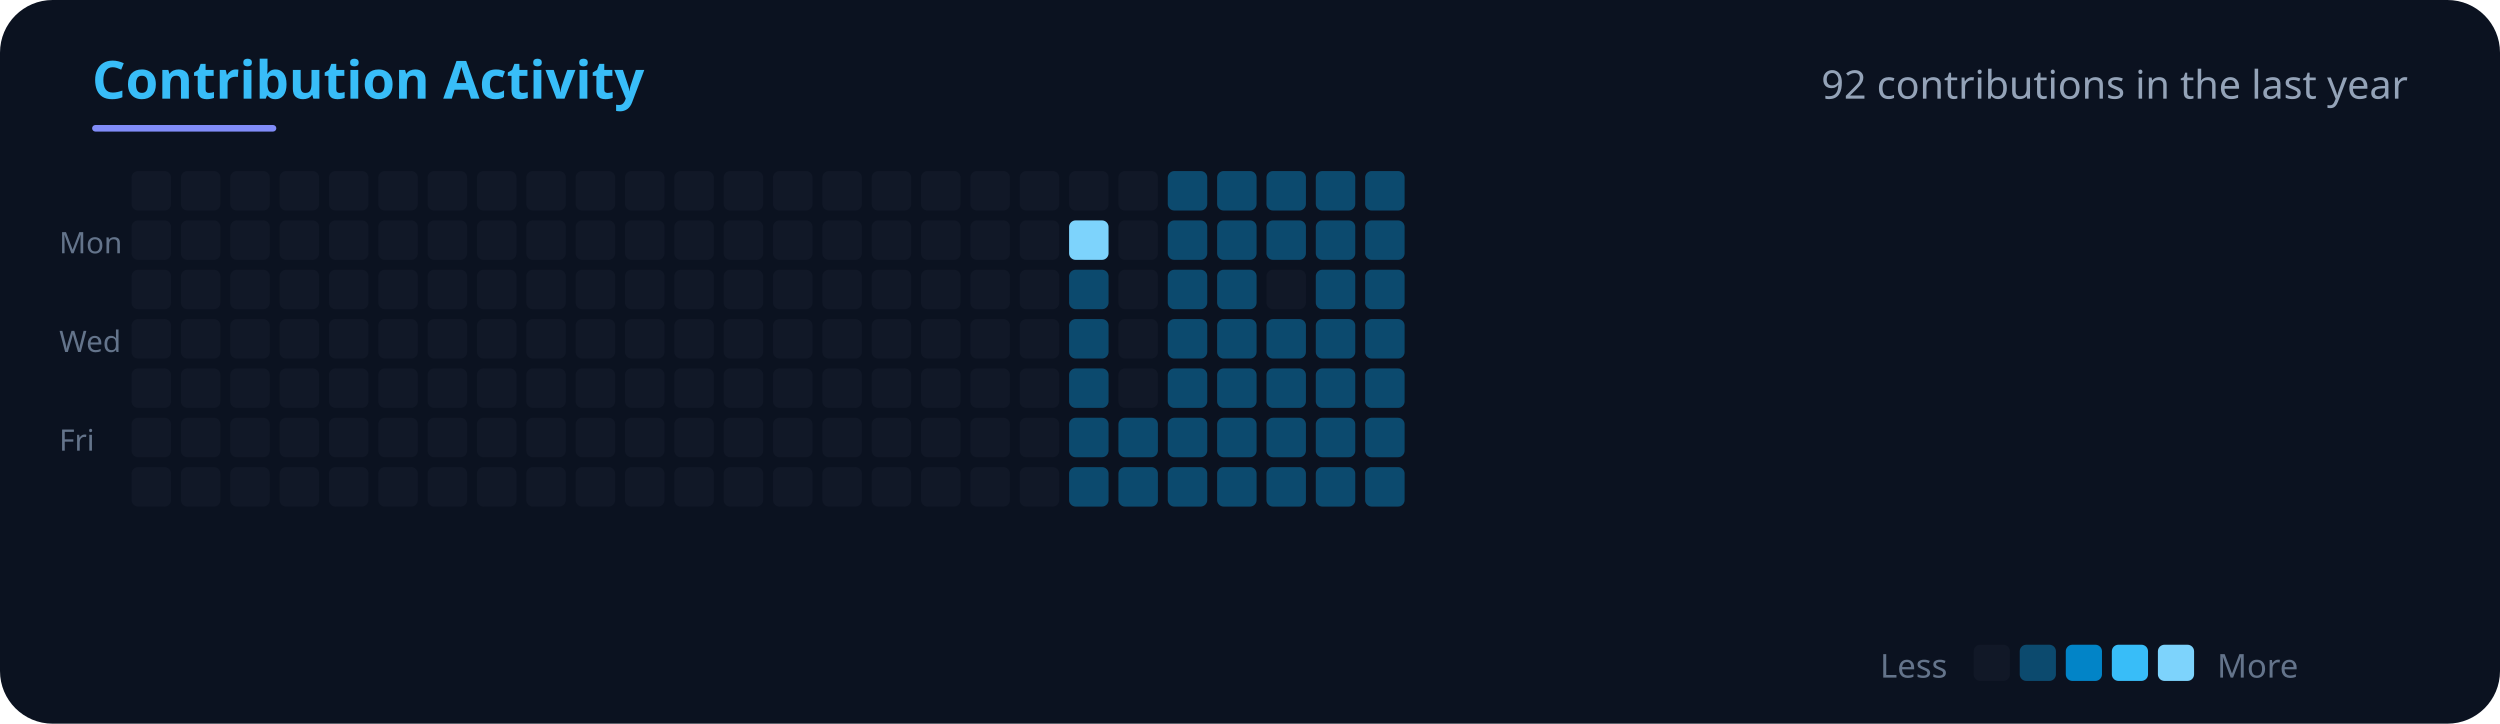
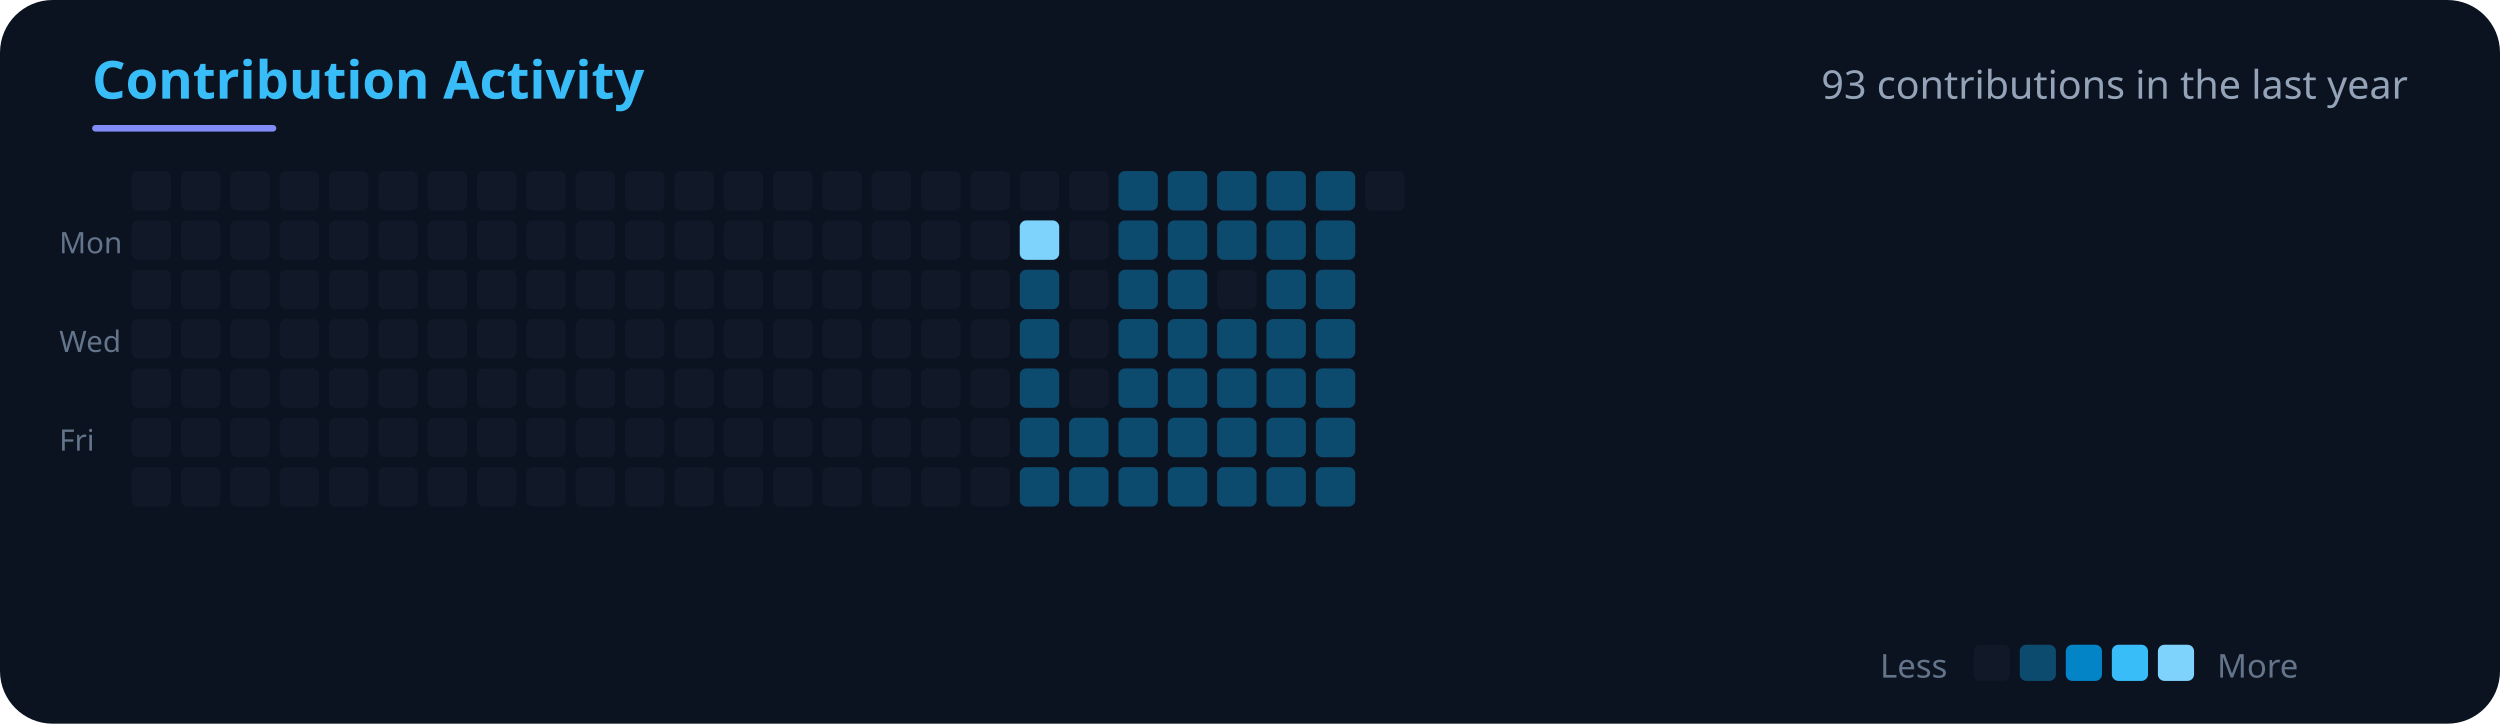
<svg xmlns="http://www.w3.org/2000/svg" width="760" height="220" viewBox="0 0 760 220" role="img">
  <rect width="100%" height="100%" rx="16" fill="#0B1220" />
  <text x="28" y="30" fill="#38BDF8" font-family="Segoe UI, Ubuntu, sans-serif" font-size="16" font-weight="700">Contribution Activity</text>
-   <text x="732" y="30" text-anchor="end" fill="#94A3B8" font-family="Segoe UI, Ubuntu, sans-serif" font-size="12">92 contributions in the last year</text>
+   <text x="732" y="30" text-anchor="end" fill="#94A3B8" font-family="Segoe UI, Ubuntu, sans-serif" font-size="12">93 contributions in the last year</text>
  <rect x="28" y="38" width="56" height="2" rx="1" fill="#818CF8" />
  <text x="18" y="77" fill="#64748B" font-family="Segoe UI, Ubuntu, sans-serif" font-size="9">Mon</text>
  <text x="18" y="107" fill="#64748B" font-family="Segoe UI, Ubuntu, sans-serif" font-size="9">Wed</text>
  <text x="18" y="137" fill="#64748B" font-family="Segoe UI, Ubuntu, sans-serif" font-size="9">Fri</text>
  <rect x="40" y="52" width="12" height="12" rx="2" fill="#111827" />
  <rect x="40" y="67" width="12" height="12" rx="2" fill="#111827" />
  <rect x="40" y="82" width="12" height="12" rx="2" fill="#111827" />
  <rect x="40" y="97" width="12" height="12" rx="2" fill="#111827" />
  <rect x="40" y="112" width="12" height="12" rx="2" fill="#111827" />
  <rect x="40" y="127" width="12" height="12" rx="2" fill="#111827" />
  <rect x="40" y="142" width="12" height="12" rx="2" fill="#111827" />
  <rect x="55" y="52" width="12" height="12" rx="2" fill="#111827" />
  <rect x="55" y="67" width="12" height="12" rx="2" fill="#111827" />
  <rect x="55" y="82" width="12" height="12" rx="2" fill="#111827" />
  <rect x="55" y="97" width="12" height="12" rx="2" fill="#111827" />
  <rect x="55" y="112" width="12" height="12" rx="2" fill="#111827" />
  <rect x="55" y="127" width="12" height="12" rx="2" fill="#111827" />
  <rect x="55" y="142" width="12" height="12" rx="2" fill="#111827" />
  <rect x="70" y="52" width="12" height="12" rx="2" fill="#111827" />
  <rect x="70" y="67" width="12" height="12" rx="2" fill="#111827" />
  <rect x="70" y="82" width="12" height="12" rx="2" fill="#111827" />
  <rect x="70" y="97" width="12" height="12" rx="2" fill="#111827" />
  <rect x="70" y="112" width="12" height="12" rx="2" fill="#111827" />
  <rect x="70" y="127" width="12" height="12" rx="2" fill="#111827" />
  <rect x="70" y="142" width="12" height="12" rx="2" fill="#111827" />
  <rect x="85" y="52" width="12" height="12" rx="2" fill="#111827" />
  <rect x="85" y="67" width="12" height="12" rx="2" fill="#111827" />
  <rect x="85" y="82" width="12" height="12" rx="2" fill="#111827" />
  <rect x="85" y="97" width="12" height="12" rx="2" fill="#111827" />
  <rect x="85" y="112" width="12" height="12" rx="2" fill="#111827" />
  <rect x="85" y="127" width="12" height="12" rx="2" fill="#111827" />
  <rect x="85" y="142" width="12" height="12" rx="2" fill="#111827" />
  <rect x="100" y="52" width="12" height="12" rx="2" fill="#111827" />
  <rect x="100" y="67" width="12" height="12" rx="2" fill="#111827" />
  <rect x="100" y="82" width="12" height="12" rx="2" fill="#111827" />
  <rect x="100" y="97" width="12" height="12" rx="2" fill="#111827" />
  <rect x="100" y="112" width="12" height="12" rx="2" fill="#111827" />
  <rect x="100" y="127" width="12" height="12" rx="2" fill="#111827" />
  <rect x="100" y="142" width="12" height="12" rx="2" fill="#111827" />
  <rect x="115" y="52" width="12" height="12" rx="2" fill="#111827" />
  <rect x="115" y="67" width="12" height="12" rx="2" fill="#111827" />
  <rect x="115" y="82" width="12" height="12" rx="2" fill="#111827" />
  <rect x="115" y="97" width="12" height="12" rx="2" fill="#111827" />
  <rect x="115" y="112" width="12" height="12" rx="2" fill="#111827" />
  <rect x="115" y="127" width="12" height="12" rx="2" fill="#111827" />
  <rect x="115" y="142" width="12" height="12" rx="2" fill="#111827" />
  <rect x="130" y="52" width="12" height="12" rx="2" fill="#111827" />
  <rect x="130" y="67" width="12" height="12" rx="2" fill="#111827" />
  <rect x="130" y="82" width="12" height="12" rx="2" fill="#111827" />
  <rect x="130" y="97" width="12" height="12" rx="2" fill="#111827" />
  <rect x="130" y="112" width="12" height="12" rx="2" fill="#111827" />
  <rect x="130" y="127" width="12" height="12" rx="2" fill="#111827" />
  <rect x="130" y="142" width="12" height="12" rx="2" fill="#111827" />
  <rect x="145" y="52" width="12" height="12" rx="2" fill="#111827" />
  <rect x="145" y="67" width="12" height="12" rx="2" fill="#111827" />
  <rect x="145" y="82" width="12" height="12" rx="2" fill="#111827" />
  <rect x="145" y="97" width="12" height="12" rx="2" fill="#111827" />
  <rect x="145" y="112" width="12" height="12" rx="2" fill="#111827" />
  <rect x="145" y="127" width="12" height="12" rx="2" fill="#111827" />
  <rect x="145" y="142" width="12" height="12" rx="2" fill="#111827" />
  <rect x="160" y="52" width="12" height="12" rx="2" fill="#111827" />
  <rect x="160" y="67" width="12" height="12" rx="2" fill="#111827" />
  <rect x="160" y="82" width="12" height="12" rx="2" fill="#111827" />
  <rect x="160" y="97" width="12" height="12" rx="2" fill="#111827" />
  <rect x="160" y="112" width="12" height="12" rx="2" fill="#111827" />
  <rect x="160" y="127" width="12" height="12" rx="2" fill="#111827" />
  <rect x="160" y="142" width="12" height="12" rx="2" fill="#111827" />
  <rect x="175" y="52" width="12" height="12" rx="2" fill="#111827" />
  <rect x="175" y="67" width="12" height="12" rx="2" fill="#111827" />
  <rect x="175" y="82" width="12" height="12" rx="2" fill="#111827" />
  <rect x="175" y="97" width="12" height="12" rx="2" fill="#111827" />
  <rect x="175" y="112" width="12" height="12" rx="2" fill="#111827" />
  <rect x="175" y="127" width="12" height="12" rx="2" fill="#111827" />
  <rect x="175" y="142" width="12" height="12" rx="2" fill="#111827" />
  <rect x="190" y="52" width="12" height="12" rx="2" fill="#111827" />
  <rect x="190" y="67" width="12" height="12" rx="2" fill="#111827" />
  <rect x="190" y="82" width="12" height="12" rx="2" fill="#111827" />
  <rect x="190" y="97" width="12" height="12" rx="2" fill="#111827" />
  <rect x="190" y="112" width="12" height="12" rx="2" fill="#111827" />
  <rect x="190" y="127" width="12" height="12" rx="2" fill="#111827" />
  <rect x="190" y="142" width="12" height="12" rx="2" fill="#111827" />
  <rect x="205" y="52" width="12" height="12" rx="2" fill="#111827" />
  <rect x="205" y="67" width="12" height="12" rx="2" fill="#111827" />
  <rect x="205" y="82" width="12" height="12" rx="2" fill="#111827" />
  <rect x="205" y="97" width="12" height="12" rx="2" fill="#111827" />
  <rect x="205" y="112" width="12" height="12" rx="2" fill="#111827" />
  <rect x="205" y="127" width="12" height="12" rx="2" fill="#111827" />
  <rect x="205" y="142" width="12" height="12" rx="2" fill="#111827" />
  <rect x="220" y="52" width="12" height="12" rx="2" fill="#111827" />
  <rect x="220" y="67" width="12" height="12" rx="2" fill="#111827" />
  <rect x="220" y="82" width="12" height="12" rx="2" fill="#111827" />
  <rect x="220" y="97" width="12" height="12" rx="2" fill="#111827" />
  <rect x="220" y="112" width="12" height="12" rx="2" fill="#111827" />
  <rect x="220" y="127" width="12" height="12" rx="2" fill="#111827" />
  <rect x="220" y="142" width="12" height="12" rx="2" fill="#111827" />
  <rect x="235" y="52" width="12" height="12" rx="2" fill="#111827" />
  <rect x="235" y="67" width="12" height="12" rx="2" fill="#111827" />
  <rect x="235" y="82" width="12" height="12" rx="2" fill="#111827" />
  <rect x="235" y="97" width="12" height="12" rx="2" fill="#111827" />
  <rect x="235" y="112" width="12" height="12" rx="2" fill="#111827" />
  <rect x="235" y="127" width="12" height="12" rx="2" fill="#111827" />
  <rect x="235" y="142" width="12" height="12" rx="2" fill="#111827" />
  <rect x="250" y="52" width="12" height="12" rx="2" fill="#111827" />
  <rect x="250" y="67" width="12" height="12" rx="2" fill="#111827" />
  <rect x="250" y="82" width="12" height="12" rx="2" fill="#111827" />
  <rect x="250" y="97" width="12" height="12" rx="2" fill="#111827" />
  <rect x="250" y="112" width="12" height="12" rx="2" fill="#111827" />
  <rect x="250" y="127" width="12" height="12" rx="2" fill="#111827" />
  <rect x="250" y="142" width="12" height="12" rx="2" fill="#111827" />
  <rect x="265" y="52" width="12" height="12" rx="2" fill="#111827" />
  <rect x="265" y="67" width="12" height="12" rx="2" fill="#111827" />
  <rect x="265" y="82" width="12" height="12" rx="2" fill="#111827" />
  <rect x="265" y="97" width="12" height="12" rx="2" fill="#111827" />
  <rect x="265" y="112" width="12" height="12" rx="2" fill="#111827" />
  <rect x="265" y="127" width="12" height="12" rx="2" fill="#111827" />
  <rect x="265" y="142" width="12" height="12" rx="2" fill="#111827" />
  <rect x="280" y="52" width="12" height="12" rx="2" fill="#111827" />
  <rect x="280" y="67" width="12" height="12" rx="2" fill="#111827" />
  <rect x="280" y="82" width="12" height="12" rx="2" fill="#111827" />
  <rect x="280" y="97" width="12" height="12" rx="2" fill="#111827" />
  <rect x="280" y="112" width="12" height="12" rx="2" fill="#111827" />
  <rect x="280" y="127" width="12" height="12" rx="2" fill="#111827" />
  <rect x="280" y="142" width="12" height="12" rx="2" fill="#111827" />
  <rect x="295" y="52" width="12" height="12" rx="2" fill="#111827" />
  <rect x="295" y="67" width="12" height="12" rx="2" fill="#111827" />
  <rect x="295" y="82" width="12" height="12" rx="2" fill="#111827" />
  <rect x="295" y="97" width="12" height="12" rx="2" fill="#111827" />
  <rect x="295" y="112" width="12" height="12" rx="2" fill="#111827" />
  <rect x="295" y="127" width="12" height="12" rx="2" fill="#111827" />
  <rect x="295" y="142" width="12" height="12" rx="2" fill="#111827" />
  <rect x="310" y="52" width="12" height="12" rx="2" fill="#111827" />
-   <rect x="310" y="67" width="12" height="12" rx="2" fill="#111827" />
-   <rect x="310" y="82" width="12" height="12" rx="2" fill="#111827" />
-   <rect x="310" y="97" width="12" height="12" rx="2" fill="#111827" />
-   <rect x="310" y="112" width="12" height="12" rx="2" fill="#111827" />
-   <rect x="310" y="127" width="12" height="12" rx="2" fill="#111827" />
-   <rect x="310" y="142" width="12" height="12" rx="2" fill="#111827" />
+   <rect x="310" y="67" width="12" height="12" rx="2" fill="#7DD3FC" />
+   <rect x="310" y="82" width="12" height="12" rx="2" fill="#0C4A6E" />
+   <rect x="310" y="97" width="12" height="12" rx="2" fill="#0C4A6E" />
+   <rect x="310" y="112" width="12" height="12" rx="2" fill="#0C4A6E" />
+   <rect x="310" y="127" width="12" height="12" rx="2" fill="#0C4A6E" />
+   <rect x="310" y="142" width="12" height="12" rx="2" fill="#0C4A6E" />
  <rect x="325" y="52" width="12" height="12" rx="2" fill="#111827" />
-   <rect x="325" y="67" width="12" height="12" rx="2" fill="#7DD3FC" />
-   <rect x="325" y="82" width="12" height="12" rx="2" fill="#0C4A6E" />
-   <rect x="325" y="97" width="12" height="12" rx="2" fill="#0C4A6E" />
-   <rect x="325" y="112" width="12" height="12" rx="2" fill="#0C4A6E" />
+   <rect x="325" y="67" width="12" height="12" rx="2" fill="#111827" />
+   <rect x="325" y="82" width="12" height="12" rx="2" fill="#111827" />
+   <rect x="325" y="97" width="12" height="12" rx="2" fill="#111827" />
+   <rect x="325" y="112" width="12" height="12" rx="2" fill="#111827" />
  <rect x="325" y="127" width="12" height="12" rx="2" fill="#0C4A6E" />
  <rect x="325" y="142" width="12" height="12" rx="2" fill="#0C4A6E" />
-   <rect x="340" y="52" width="12" height="12" rx="2" fill="#111827" />
-   <rect x="340" y="67" width="12" height="12" rx="2" fill="#111827" />
-   <rect x="340" y="82" width="12" height="12" rx="2" fill="#111827" />
-   <rect x="340" y="97" width="12" height="12" rx="2" fill="#111827" />
-   <rect x="340" y="112" width="12" height="12" rx="2" fill="#111827" />
+   <rect x="340" y="52" width="12" height="12" rx="2" fill="#0C4A6E" />
+   <rect x="340" y="67" width="12" height="12" rx="2" fill="#0C4A6E" />
+   <rect x="340" y="82" width="12" height="12" rx="2" fill="#0C4A6E" />
+   <rect x="340" y="97" width="12" height="12" rx="2" fill="#0C4A6E" />
+   <rect x="340" y="112" width="12" height="12" rx="2" fill="#0C4A6E" />
  <rect x="340" y="127" width="12" height="12" rx="2" fill="#0C4A6E" />
  <rect x="340" y="142" width="12" height="12" rx="2" fill="#0C4A6E" />
  <rect x="355" y="52" width="12" height="12" rx="2" fill="#0C4A6E" />
  <rect x="355" y="67" width="12" height="12" rx="2" fill="#0C4A6E" />
  <rect x="355" y="82" width="12" height="12" rx="2" fill="#0C4A6E" />
  <rect x="355" y="97" width="12" height="12" rx="2" fill="#0C4A6E" />
  <rect x="355" y="112" width="12" height="12" rx="2" fill="#0C4A6E" />
  <rect x="355" y="127" width="12" height="12" rx="2" fill="#0C4A6E" />
  <rect x="355" y="142" width="12" height="12" rx="2" fill="#0C4A6E" />
  <rect x="370" y="52" width="12" height="12" rx="2" fill="#0C4A6E" />
  <rect x="370" y="67" width="12" height="12" rx="2" fill="#0C4A6E" />
-   <rect x="370" y="82" width="12" height="12" rx="2" fill="#0C4A6E" />
+   <rect x="370" y="82" width="12" height="12" rx="2" fill="#111827" />
  <rect x="370" y="97" width="12" height="12" rx="2" fill="#0C4A6E" />
  <rect x="370" y="112" width="12" height="12" rx="2" fill="#0C4A6E" />
  <rect x="370" y="127" width="12" height="12" rx="2" fill="#0C4A6E" />
  <rect x="370" y="142" width="12" height="12" rx="2" fill="#0C4A6E" />
  <rect x="385" y="52" width="12" height="12" rx="2" fill="#0C4A6E" />
  <rect x="385" y="67" width="12" height="12" rx="2" fill="#0C4A6E" />
-   <rect x="385" y="82" width="12" height="12" rx="2" fill="#111827" />
+   <rect x="385" y="82" width="12" height="12" rx="2" fill="#0C4A6E" />
  <rect x="385" y="97" width="12" height="12" rx="2" fill="#0C4A6E" />
  <rect x="385" y="112" width="12" height="12" rx="2" fill="#0C4A6E" />
  <rect x="385" y="127" width="12" height="12" rx="2" fill="#0C4A6E" />
  <rect x="385" y="142" width="12" height="12" rx="2" fill="#0C4A6E" />
  <rect x="400" y="52" width="12" height="12" rx="2" fill="#0C4A6E" />
  <rect x="400" y="67" width="12" height="12" rx="2" fill="#0C4A6E" />
  <rect x="400" y="82" width="12" height="12" rx="2" fill="#0C4A6E" />
  <rect x="400" y="97" width="12" height="12" rx="2" fill="#0C4A6E" />
  <rect x="400" y="112" width="12" height="12" rx="2" fill="#0C4A6E" />
  <rect x="400" y="127" width="12" height="12" rx="2" fill="#0C4A6E" />
  <rect x="400" y="142" width="12" height="12" rx="2" fill="#0C4A6E" />
-   <rect x="415" y="52" width="12" height="12" rx="2" fill="#0C4A6E" />
-   <rect x="415" y="67" width="12" height="12" rx="2" fill="#0C4A6E" />
-   <rect x="415" y="82" width="12" height="12" rx="2" fill="#0C4A6E" />
-   <rect x="415" y="97" width="12" height="12" rx="2" fill="#0C4A6E" />
-   <rect x="415" y="112" width="12" height="12" rx="2" fill="#0C4A6E" />
-   <rect x="415" y="127" width="12" height="12" rx="2" fill="#0C4A6E" />
-   <rect x="415" y="142" width="12" height="12" rx="2" fill="#0C4A6E" />
+   <rect x="415" y="52" width="12" height="12" rx="2" fill="#111827" />
  <text x="592" y="206" text-anchor="end" fill="#64748B" font-size="10" font-family="Segoe UI, Ubuntu, sans-serif">Less</text>
  <rect x="600" y="196" width="11" height="11" rx="2" fill="#111827" />
  <rect x="614" y="196" width="11" height="11" rx="2" fill="#0C4A6E" />
  <rect x="628" y="196" width="11" height="11" rx="2" fill="#0284C7" />
  <rect x="642" y="196" width="11" height="11" rx="2" fill="#38BDF8" />
  <rect x="656" y="196" width="11" height="11" rx="2" fill="#7DD3FC" />
  <text x="674" y="206" fill="#64748B" font-size="10" font-family="Segoe UI, Ubuntu, sans-serif">More</text>
</svg>
